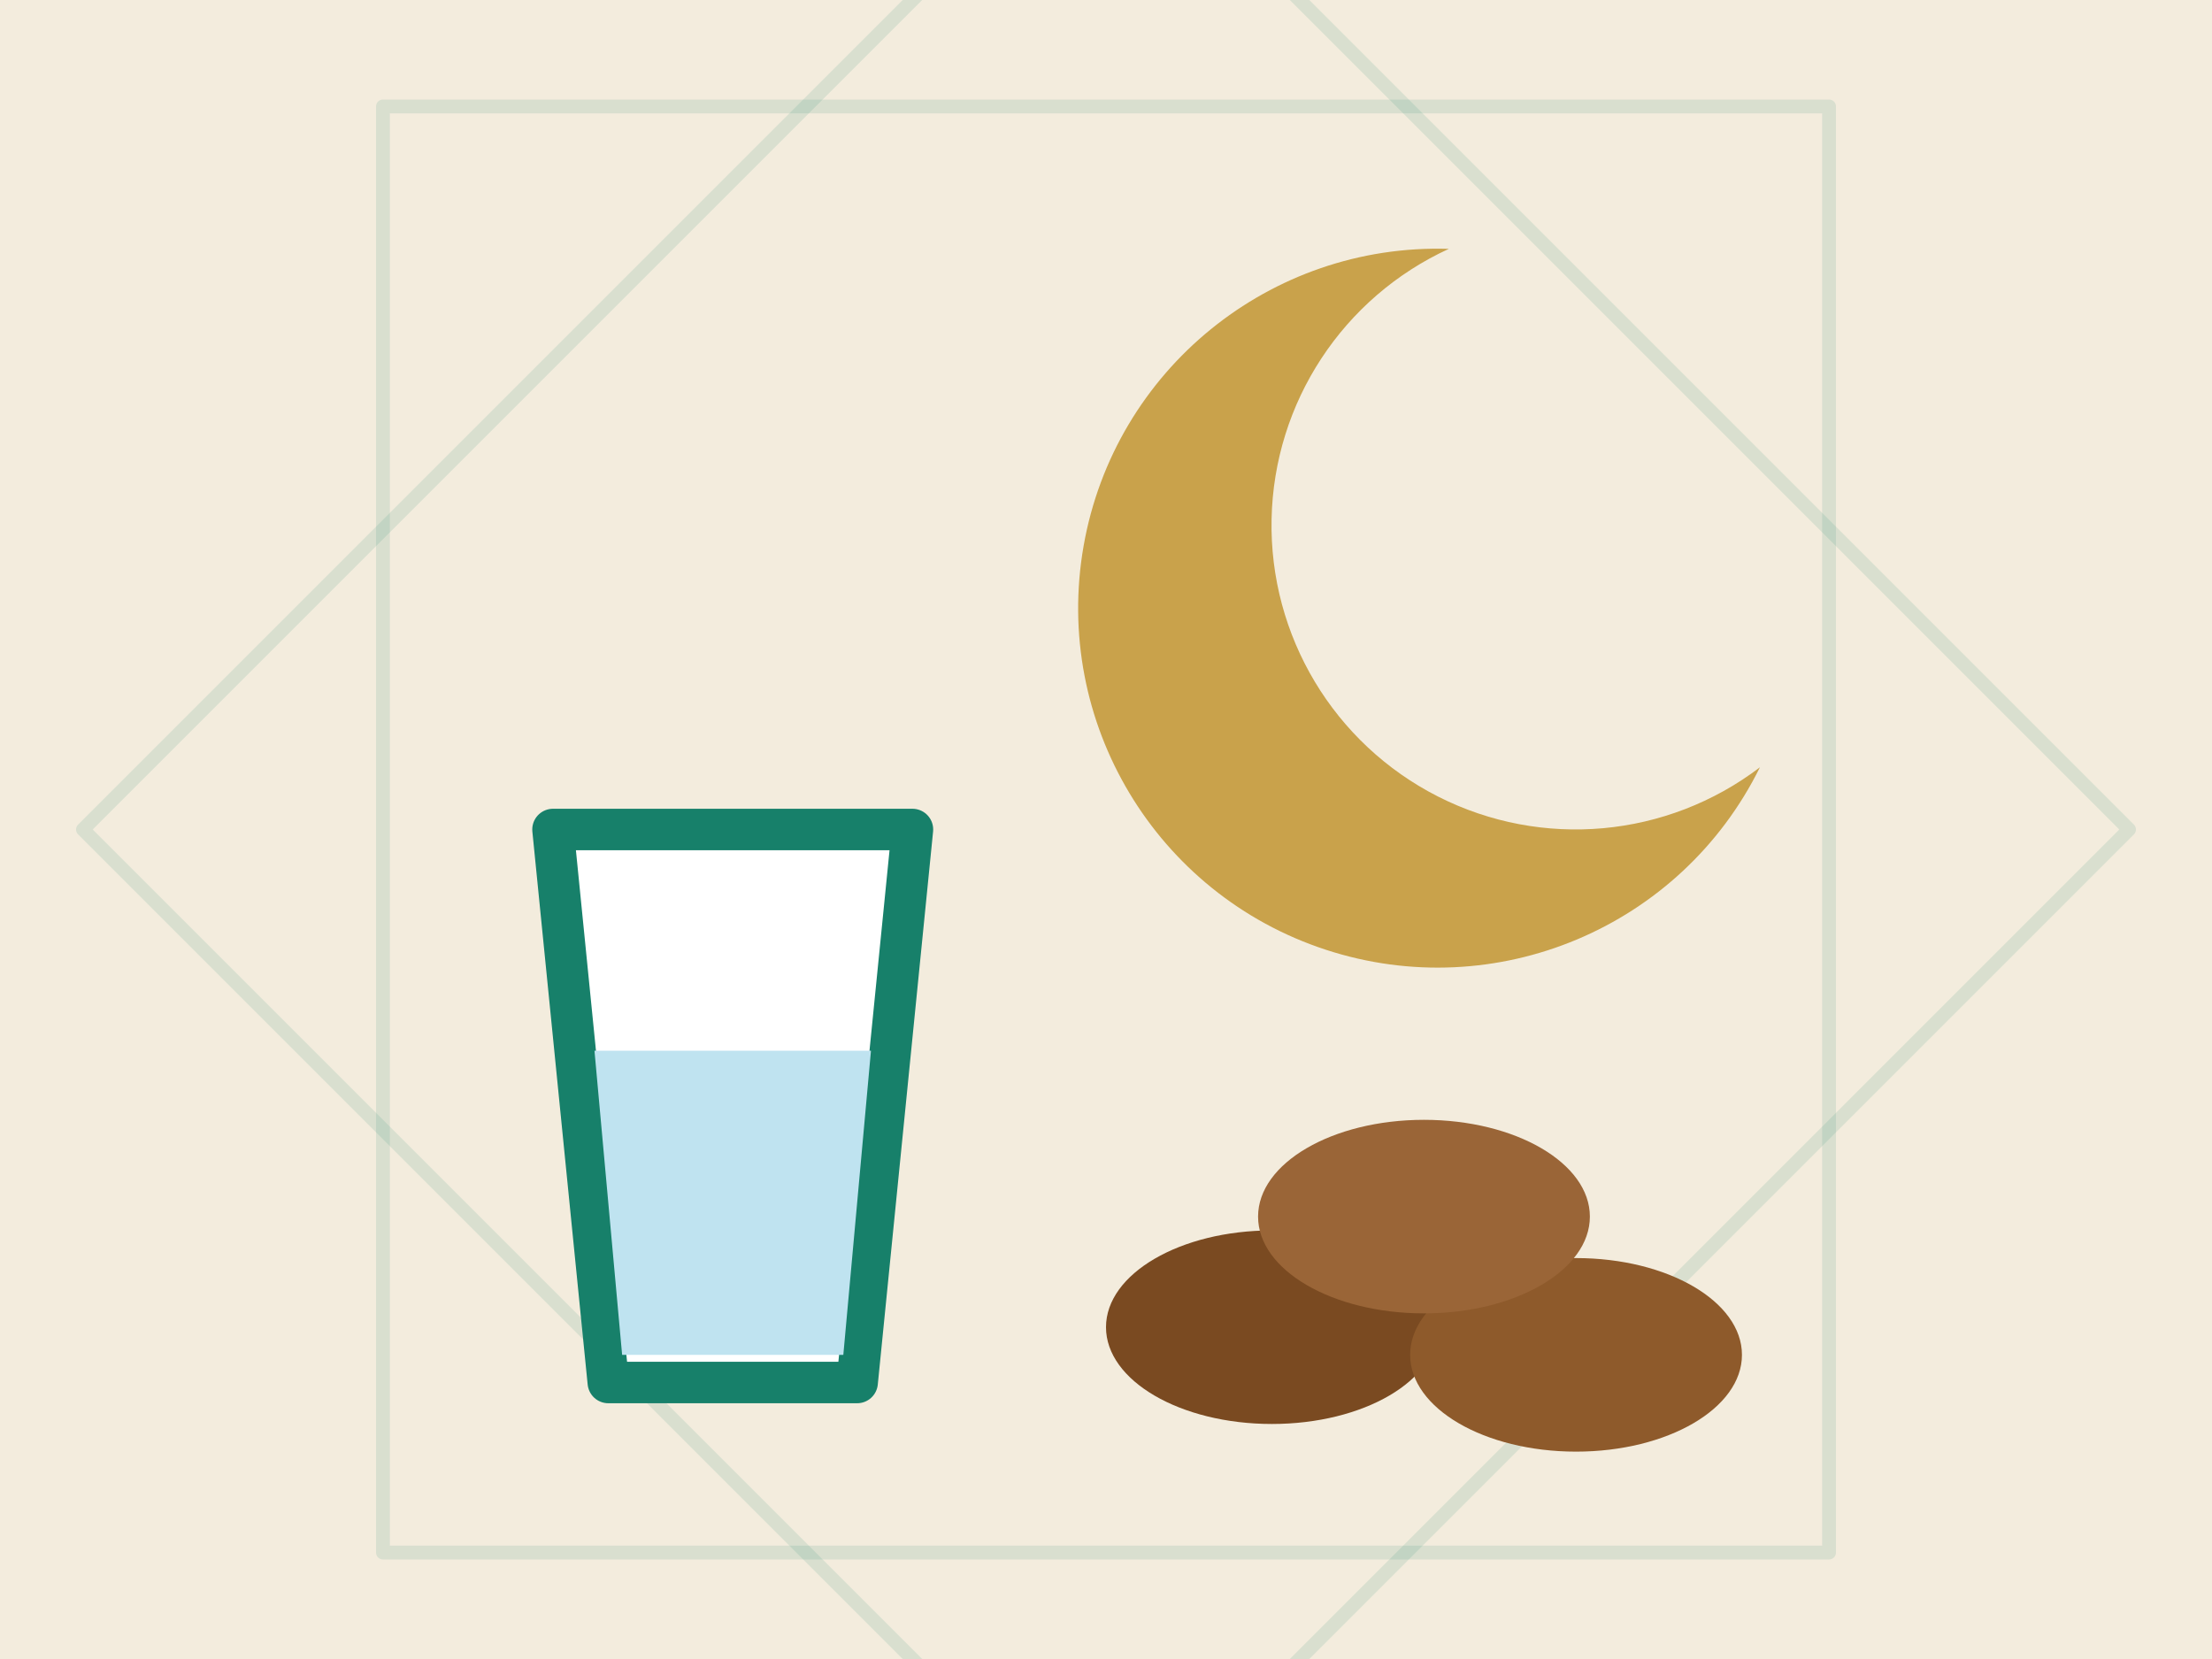
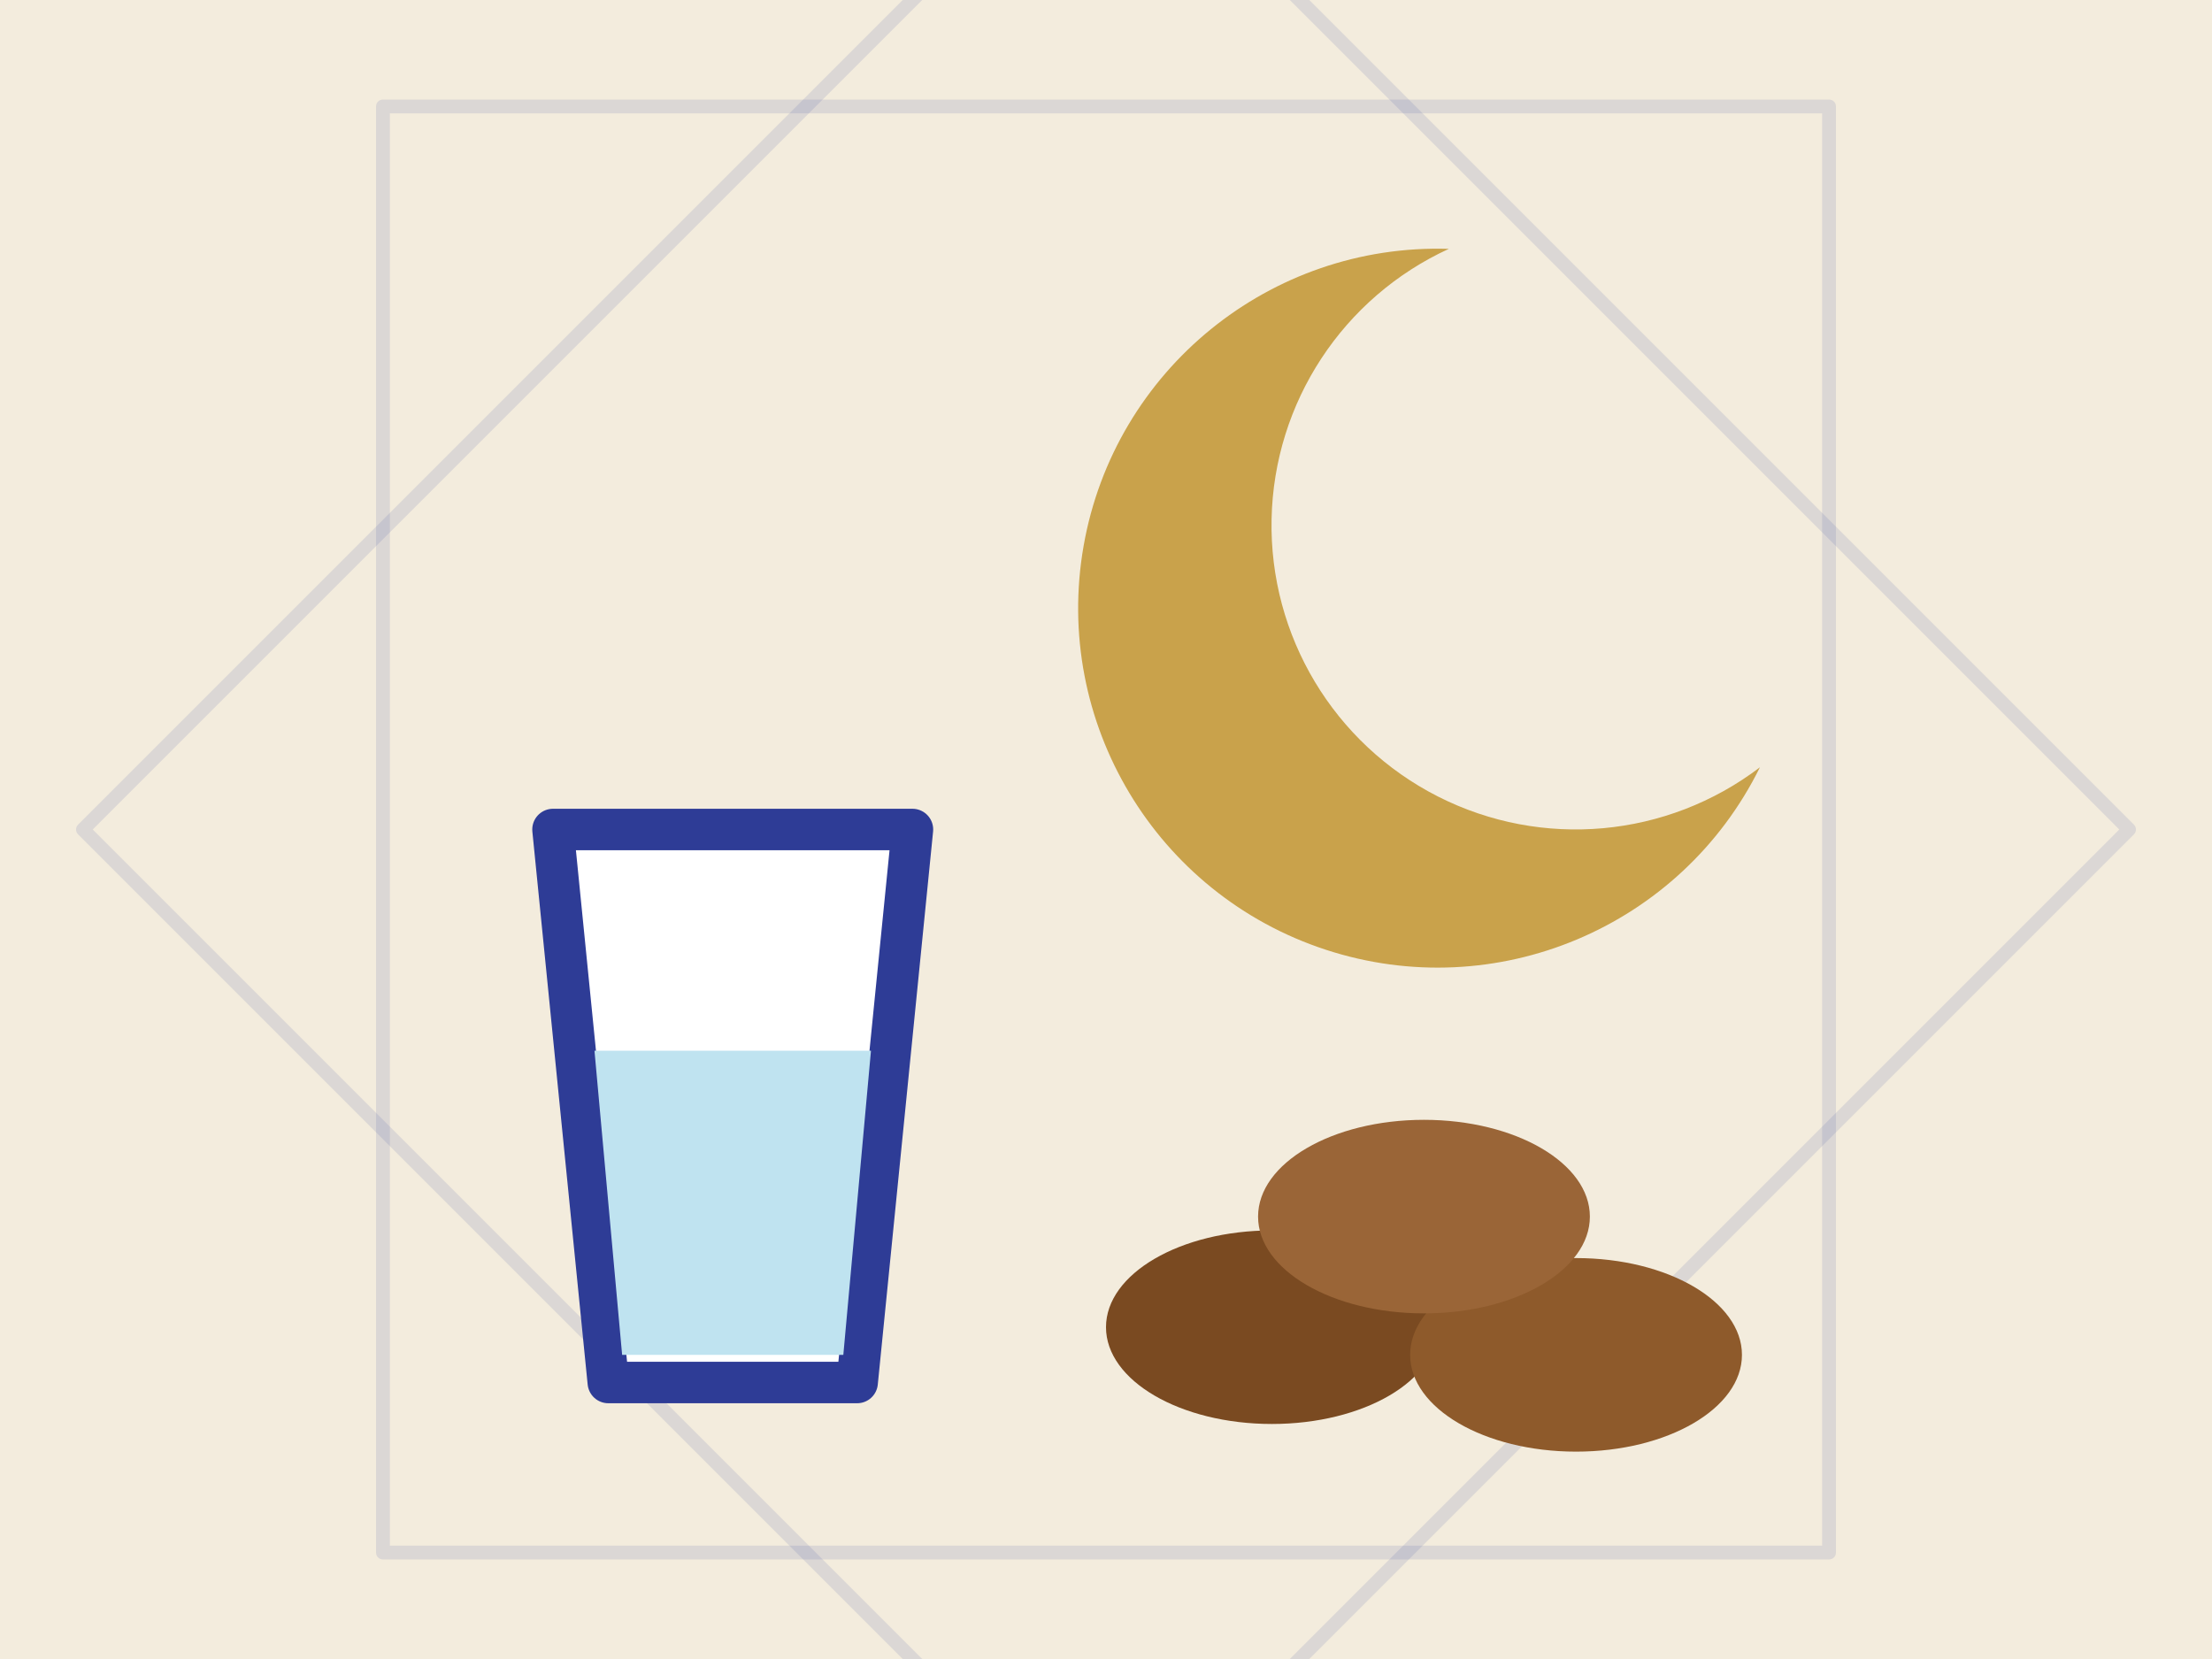
<svg xmlns="http://www.w3.org/2000/svg" viewBox="0 0 160 120">
  <rect width="160" height="120" fill="#F3ECDD" />
-   <polygon points="154.0,60.0 80.0,134.0 6.0,60.0 80.0,-14.0" fill="none" stroke="#17806A" stroke-width="1" opacity="0.12" stroke-linejoin="round" />
-   <polygon points="132.3,112.3 27.7,112.3 27.7,7.7 132.3,7.7" fill="none" stroke="#17806A" stroke-width="1" opacity="0.12" stroke-linejoin="round" />
+   <polygon points="154.0,60.0 80.0,134.0 6.0,60.0 80.0,-14.0" fill="none" stroke="#2E3C96" stroke-width="1" opacity="0.12" stroke-linejoin="round" />
+   <polygon points="132.3,112.3 27.7,112.3 27.7,7.7 132.3,7.7" fill="none" stroke="#2E3C96" stroke-width="1" opacity="0.12" stroke-linejoin="round" />
  <path d="M127.3 55.5A26 26 0 1 1 104.8 18.0A22 22 0 1 0 127.3 55.5Z" fill="#C9A24B" />
-   <path d="M40 60H66L62 100H44Z" fill="#FFFFFF" stroke="#17806A" stroke-width="3" stroke-linejoin="round" />
+   <path d="M40 60H66L62 100H44Z" fill="#FFFFFF" stroke="#2E3C96" stroke-width="3" stroke-linejoin="round" />
  <path d="M43 76H63L61 98H45Z" fill="#BFE3F0" />
  <ellipse cx="92" cy="96" rx="12" ry="7" fill="#7A4A21" />
  <ellipse cx="114" cy="98" rx="12" ry="7" fill="#8E5A2B" />
  <ellipse cx="103" cy="88" rx="12" ry="7" fill="#9A6537" />
</svg>
